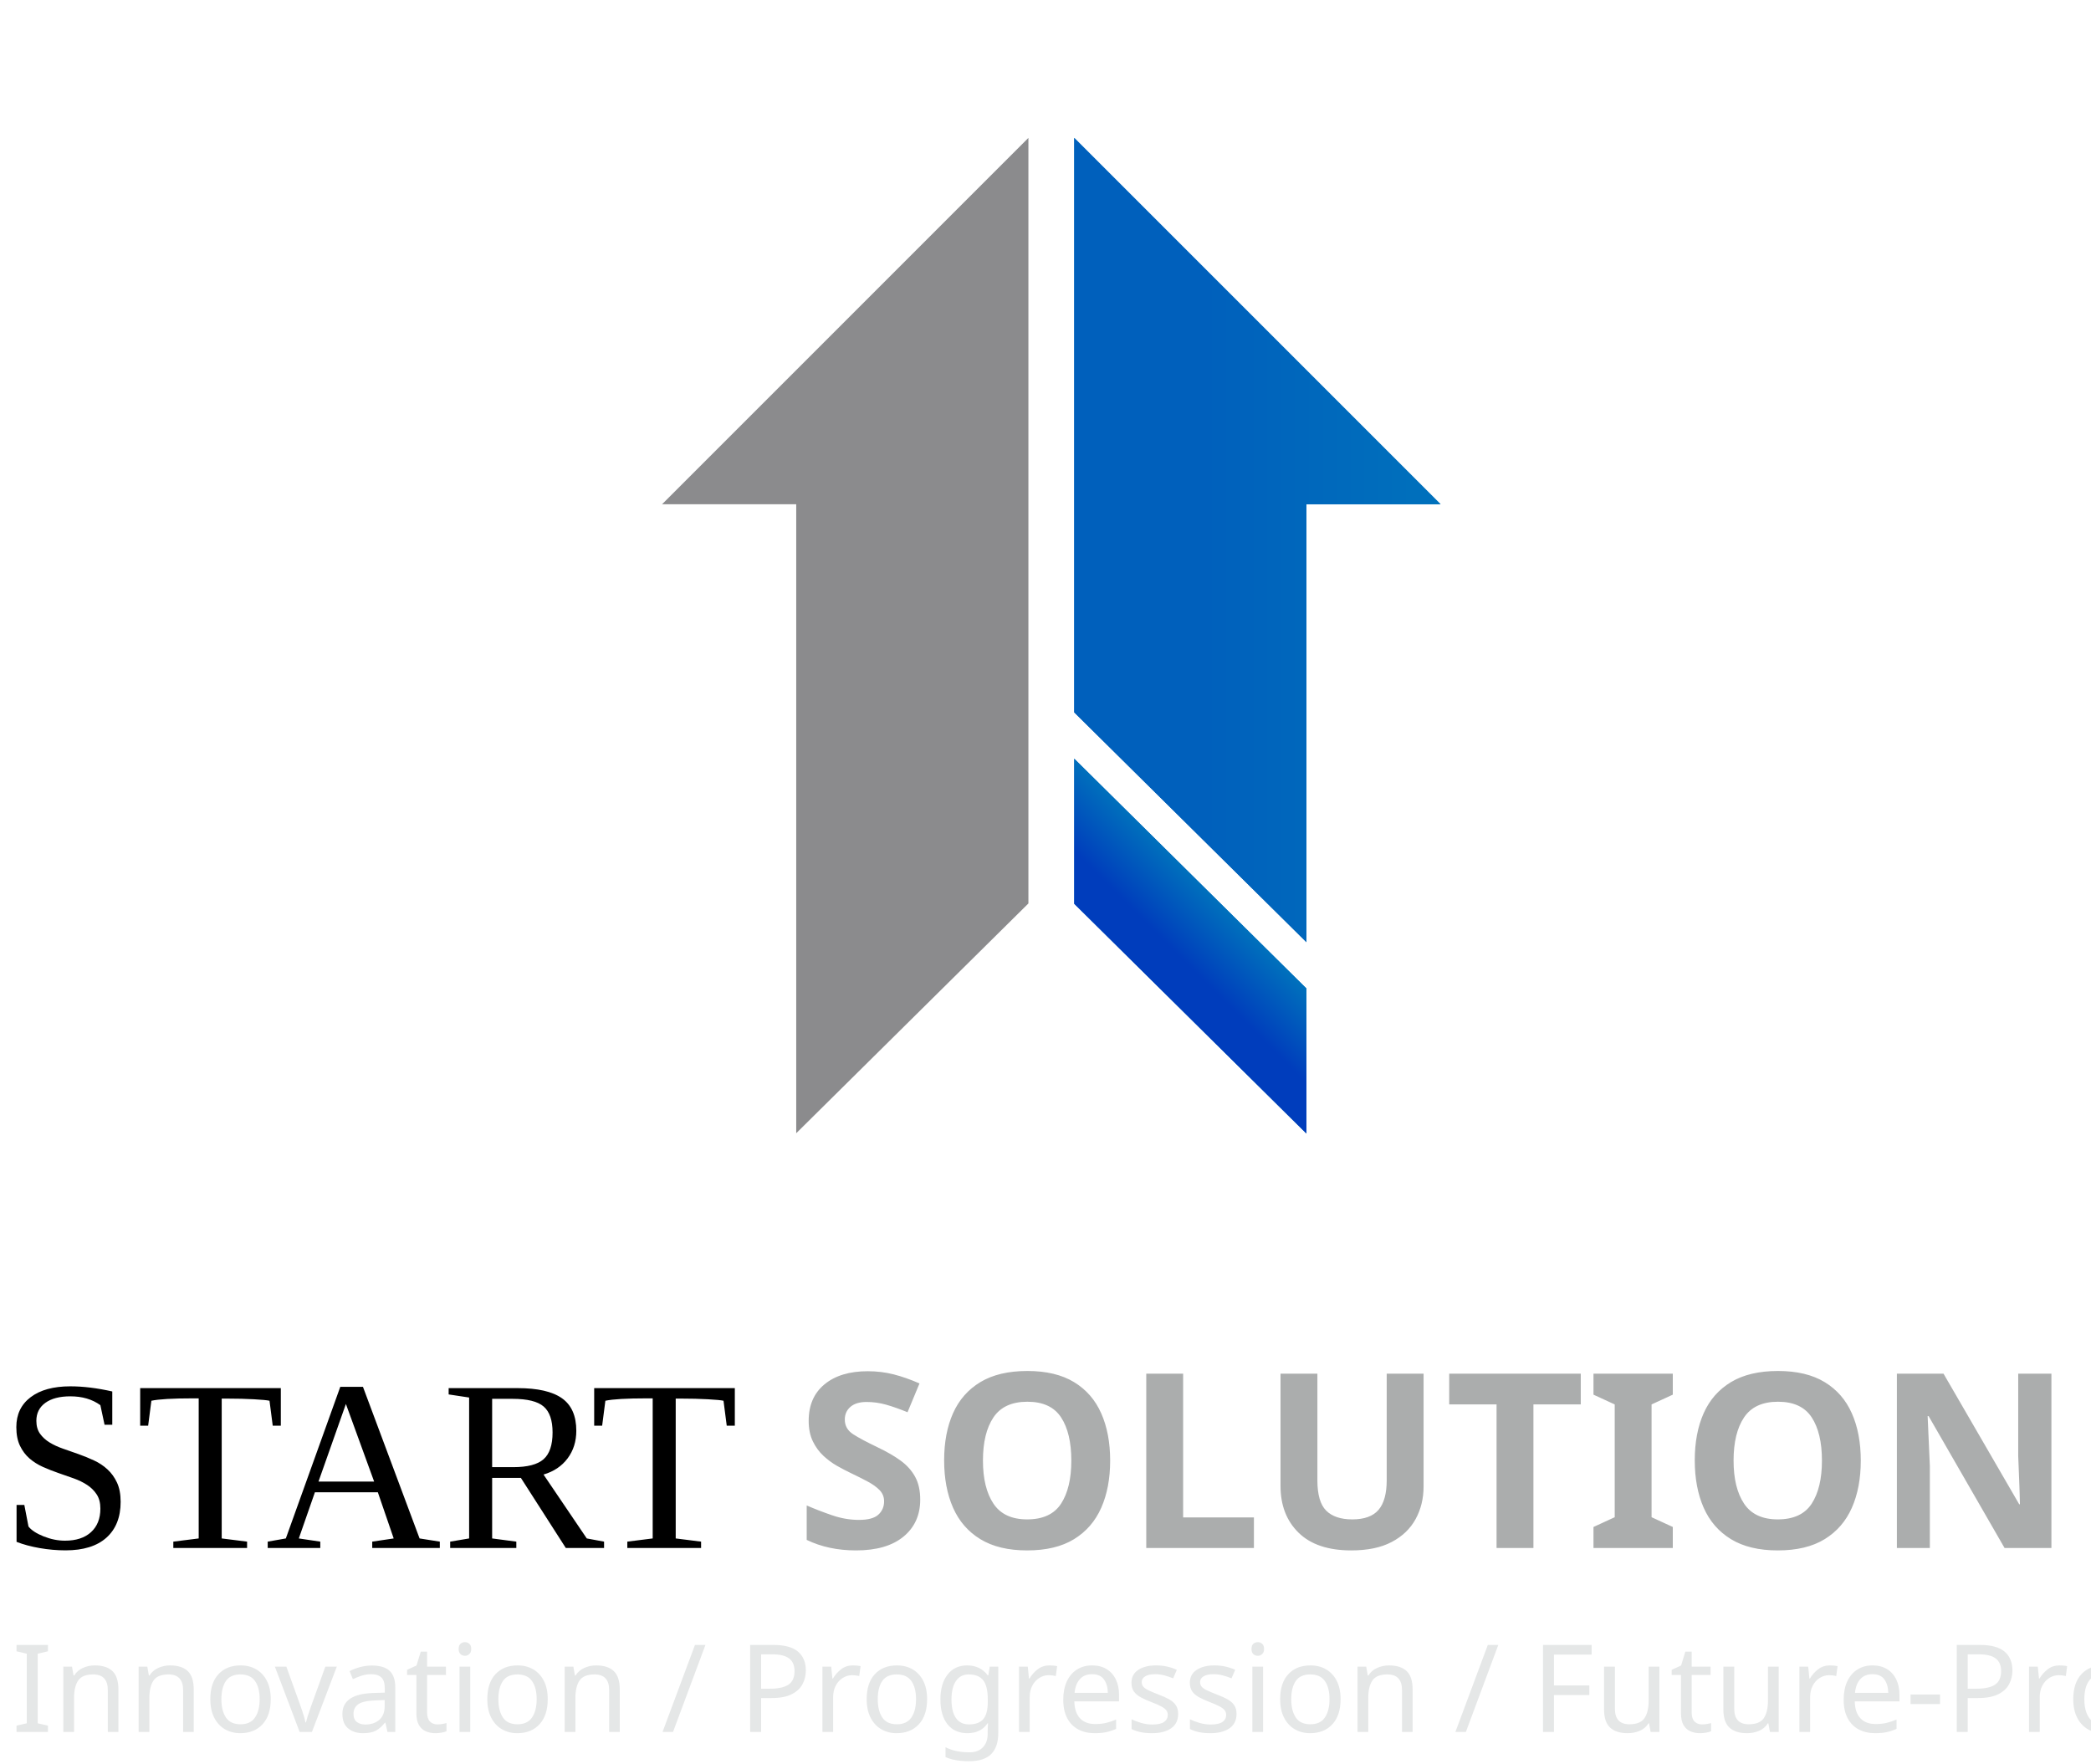
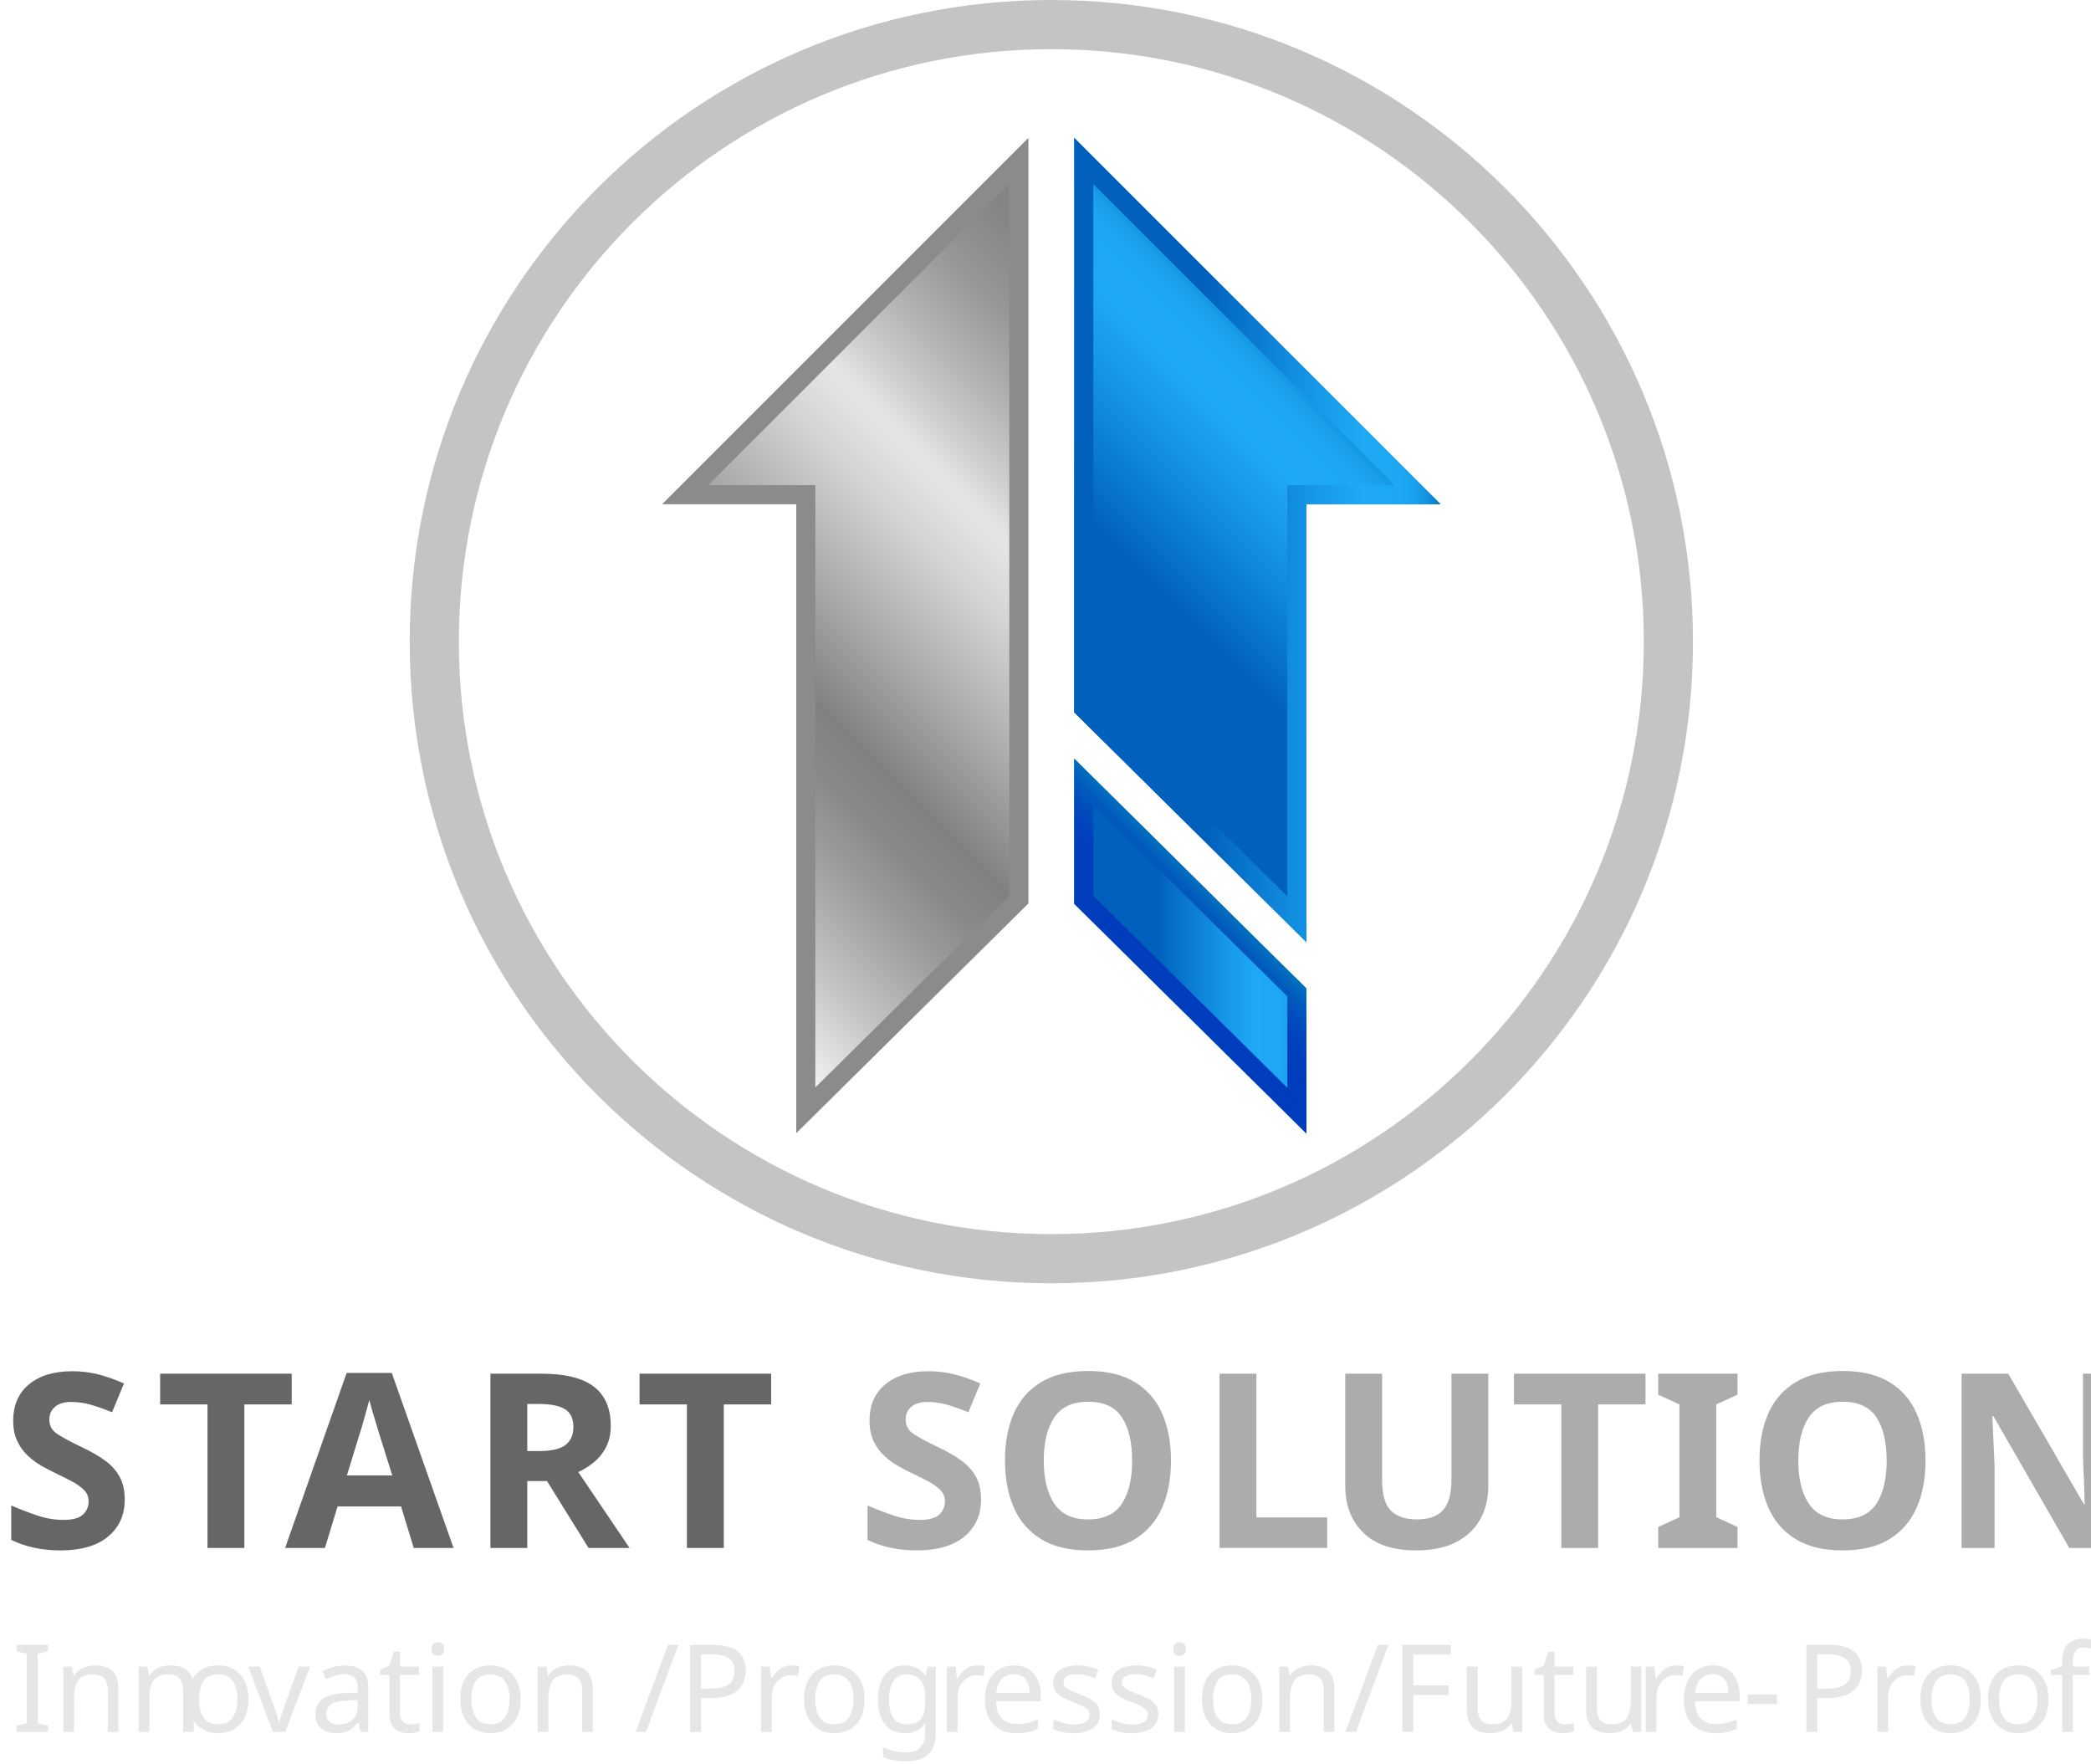
- <svg xmlns="http://www.w3.org/2000/svg" id="Capa_1" viewBox="0 0 1094.382 922.97">
+ <svg xmlns="http://www.w3.org/2000/svg" xmlns:xlink="http://www.w3.org/1999/xlink" id="Capa_1" data-name="Capa 1" viewBox="0 0 1094.382 922.97">
  <defs>
    <style>
-       .cls-1{fill:#8b8b8d}
-       .cls-2{letter-spacing:-.027em}
-       .cls-2,.cls-3,.cls-4{fill:#abadad;font-family:NunitoSans-SemiBold,'Nunito Sans';font-weight:600}
-       .cls-5,.cls-6,.cls-7,.cls-8,.cls-9{fill:#666;font-family:NunitoSans-ExtraBold,'Nunito Sans';font-weight:700}
-       .cls-10{fill:#e5e7e7;font-family:NunitoSans-Regular,'Nunito Sans';font-size:63.781px}
-       .cls-6{letter-spacing:-.09em}
-       .cls-11{font-size:127.759px}
-       .cls-7{letter-spacing:-.02em}
-       .cls-8{letter-spacing:-.015em}
-       .cls-12{fill:url(#g1)}
-       .cls-9,.cls-3{letter-spacing:0}
-       .cls-13{letter-spacing:0}
-       .cls-14{fill:url(#g2)}
-       .cls-15{fill:url(#g3)}
-       .cls-16{fill:url(#g4)}
-       .cls-17{letter-spacing:-.006em}
-       .cls-18{fill:url(#g5)}
-       .cls-19{letter-spacing:-.009em}
-       .cls-20{letter-spacing:-.01em}
-       .cls-21{letter-spacing:-.01em}
-       .cls-22{font-family:NunitoSans-Black,'Nunito Sans';font-weight:800}
-       .cls-23{letter-spacing:0}
+       .cls-1 {
+         fill: #8b8b8d;
+       }
+ 
+       .cls-2 {
+         letter-spacing: -.027em;
+       }
+ 
+       .cls-2, .cls-3, .cls-4 {
+         fill: #abadad;
+         font-family: NunitoSans-SemiBold, 'Nunito Sans';
+         font-weight: 600;
+       }
+ 
+       .cls-5, .cls-6, .cls-7, .cls-8, .cls-9 {
+         fill: #666;
+         font-family: NunitoSans-ExtraBold, 'Nunito Sans';
+         font-weight: 700;
+       }
+ 
+       .cls-10 {
+         fill: #e5e7e7;
+         font-family: NunitoSans-Regular, 'Nunito Sans';
+         font-size: 63.781px;
+       }
+ 
+       .cls-6 {
+         letter-spacing: -.09em;
+       }
+ 
+       .cls-11 {
+         font-size: 127.759px;
+       }
+ 
+       .cls-7 {
+         letter-spacing: -.02em;
+       }
+ 
+       .cls-8 {
+         letter-spacing: -.015em;
+       }
+ 
+       .cls-12 {
+         fill: url(#Nueva_muestra_de_degradado_4);
+       }
+ 
+       .cls-9, .cls-3 {
+         letter-spacing: 0em;
+       }
+ 
+       .cls-13 {
+         letter-spacing: 0em;
+       }
+ 
+       .cls-14 {
+         fill: url(#Degradado_sin_nombre_332);
+       }
+ 
+       .cls-15 {
+         fill: url(#Degradado_sin_nombre_173);
+       }
+ 
+       .cls-16 {
+         fill: url(#Degradado_sin_nombre_427);
+       }
+ 
+       .cls-17 {
+         letter-spacing: -.006em;
+       }
+ 
+       .cls-18 {
+         fill: url(#Degradado_sin_nombre_332-2);
+       }
+ 
+       .cls-19 {
+         letter-spacing: -.009em;
+       }
+ 
+       .cls-20 {
+         letter-spacing: -.01em;
+       }
+ 
+       .cls-21 {
+         letter-spacing: -.01em;
+       }
+ 
+       .cls-22 {
+         font-family: NunitoSans-Black, 'Nunito Sans';
+         font-weight: 800;
+       }
+ 
+       .cls-23 {
+         letter-spacing: 0em;
+       }
+ 
+       .cls-24 {
+         fill: #c3c4c5;
+       }
+ 
+       .cls-25 {
+         letter-spacing: .011em;
+       }
    </style>
-     <linearGradient id="g2" x1="547.51" y1="358.116" x2="697.844" y2="207.782" gradientUnits="userSpaceOnUse">
+     <linearGradient id="Degradado_sin_nombre_332" data-name="Degradado sin nombre 332" x1="547.51" y1="358.116" x2="697.844" y2="207.782" gradientUnits="userSpaceOnUse">
      <stop offset=".357" stop-color="#0060bc" />
+       <stop offset=".452" stop-color="#0773ca" />
+       <stop offset=".672" stop-color="#179ae9" />
+       <stop offset=".787" stop-color="#1ea9f5" />
+       <stop offset=".894" stop-color="#1da7f3" />
+       <stop offset=".933" stop-color="#19a0ec" />
+       <stop offset=".96" stop-color="#1394e0" />
+       <stop offset=".983" stop-color="#0a84cf" />
      <stop offset="1" stop-color="#0071bc" />
    </linearGradient>
-     <linearGradient id="g1" x1="562.232" y1="282.633" x2="753.977" y2="282.633" gradientUnits="userSpaceOnUse">
+     <linearGradient id="Nueva_muestra_de_degradado_4" data-name="Nueva muestra de degradado 4" x1="562.232" y1="282.633" x2="753.977" y2="282.633" gradientUnits="userSpaceOnUse">
      <stop offset=".357" stop-color="#0060bc" />
+       <stop offset=".452" stop-color="#0773ca" />
+       <stop offset=".672" stop-color="#179ae9" />
+       <stop offset=".787" stop-color="#1ea9f5" />
+       <stop offset=".894" stop-color="#1da7f3" />
+       <stop offset=".933" stop-color="#19a0ec" />
+       <stop offset=".96" stop-color="#1394e0" />
+       <stop offset=".983" stop-color="#0a84cf" />
      <stop offset="1" stop-color="#0071bc" />
    </linearGradient>
-     <linearGradient id="g5" x1="562.232" y1="495.173" x2="683.753" y2="495.173" gradientUnits="userSpaceOnUse">
-       <stop offset=".357" stop-color="#0060bc" />
+     <linearGradient id="Degradado_sin_nombre_332-2" data-name="Degradado sin nombre 332" x1="562.232" y1="495.173" x2="683.753" y2="495.173" xlink:href="#Degradado_sin_nombre_332" />
+     <linearGradient id="Degradado_sin_nombre_427" data-name="Degradado sin nombre 427" x1="603.696" y1="514.469" x2="642.289" y2="475.876" gradientUnits="userSpaceOnUse">
+       <stop offset=".357" stop-color="#003dbc" />
+       <stop offset=".548" stop-color="#0040bc" />
+       <stop offset=".716" stop-color="#004bbc" />
+       <stop offset=".875" stop-color="#005dbc" />
      <stop offset="1" stop-color="#0071bc" />
    </linearGradient>
-     <linearGradient id="g4" x1="603.696" y1="514.469" x2="642.289" y2="475.876" gradientUnits="userSpaceOnUse">
-       <stop offset=".357" stop-color="#003dbc" />
-       <stop offset="1" stop-color="#0071bc" />
-     </linearGradient>
-     <linearGradient id="g3" x1="325.677" y1="485.066" x2="629.874" y2="180.869" gradientUnits="userSpaceOnUse">
+     <linearGradient id="Degradado_sin_nombre_173" data-name="Degradado sin nombre 173" x1="325.677" y1="485.066" x2="629.874" y2="180.869" gradientUnits="userSpaceOnUse">
      <stop offset="0" stop-color="#fff" />
+       <stop offset=".006" stop-color="#fcfcfc" />
+       <stop offset=".123" stop-color="#c7c7c7" />
+       <stop offset=".225" stop-color="#a0a0a0" />
+       <stop offset=".306" stop-color="#888" />
+       <stop offset=".357" stop-color="gray" />
+       <stop offset=".482" stop-color="#afafaf" />
+       <stop offset=".601" stop-color="#d7d7d7" />
+       <stop offset=".663" stop-color="#e6e6e6" />
+       <stop offset=".704" stop-color="#d1d1d1" />
+       <stop offset=".789" stop-color="#aeaeae" />
+       <stop offset=".87" stop-color="#949494" />
+       <stop offset=".942" stop-color="#858585" />
      <stop offset="1" stop-color="gray" />
    </linearGradient>
  </defs>
  <g>
+     <path class="cls-24" d="M550.242,0C364.774,0,214.423,150.351,214.423,335.819s150.351,335.819,335.819,335.819,335.819-150.351,335.819-335.819S735.709,0,550.242,0ZM550.242,645.906c-171.256,0-310.087-138.831-310.087-310.087S378.985,25.732,550.242,25.732s310.087,138.831,310.087,310.087-138.831,310.087-310.087,310.087Z" />
    <g>
-       <polygon class="cls-14" points="753.977 263.915 683.753 263.915 683.753 493.096 562.232 372.839 562.232 72.17" />
-       <path class="cls-12" d="M562.232,72.17v300.669l121.521,120.258v-229.181h70.224z" />
-       <polygon class="cls-18" points="562.232 397.082 562.232 473.006 683.753 593.263 683.753 517.339" />
-       <path class="cls-16" d="M562.232,397.082v75.924l121.521,120.258v-75.924z" />
-       <polygon class="cls-15" points="421.725 258.915 358.572 258.915 533.246 84.241 533.246 470.753 421.725 581.114" />
-       <path class="cls-1" d="M538.246,72.17v400.668l-121.521,120.258v-329.181h-70.224z" />
+       <g>
+         <g>
+           <polygon class="cls-14" points="753.977 263.915 683.753 263.915 683.753 493.096 562.232 372.839 562.232 263.915 562.232 250.063 562.232 72.17 753.977 263.915" />
+           <path class="cls-12" d="M572.232,96.312l157.603,157.603h-56.082v215.216l-101.521-100.465V96.312M562.232,72.17v300.669l121.521,120.258v-229.181h70.224l-191.745-191.745h0Z" />
+         </g>
+         <g>
+           <polygon class="cls-18" points="562.232 397.082 562.232 407.082 562.232 433.148 562.232 473.006 683.753 593.263 683.753 556.263 683.753 530.197 683.753 517.339 562.232 397.082" />
+           <path class="cls-16" d="M572.232,421.047l101.521,100.465v47.786l-101.521-100.465v-47.786M562.232,397.082v75.924l121.521,120.258v-75.924l-121.521-120.258h0Z" />
+         </g>
+       </g>
+       <g>
+         <polygon class="cls-15" points="421.725 258.915 358.572 258.915 533.246 84.241 533.246 470.753 421.725 581.114 421.725 258.915" />
+         <path class="cls-1" d="M528.246,96.312v372.354l-101.521,100.466V253.915h-56.082l157.603-157.603M538.246,72.17l-191.745,191.745h70.224v329.181l121.521-120.258V72.17h0Z" />
+       </g>
    </g>
  </g>
  <text class="cls-10" transform="translate(6.101 906.45)">
-     Innovation / Progression / Future-Proof
+     <tspan x="0" y="0">Inn</tspan>
+     <tspan class="cls-17" x="88.782" y="0">o</tspan>
+     <tspan class="cls-19" x="123.797" y="0">v</tspan>
+     <tspan x="156.007" y="0">ation / </tspan>
+     <tspan class="cls-21" x="348.878" y="0">Pr</tspan>
+     <tspan x="411.255" y="0">og</tspan>
+     <tspan class="cls-21" x="484.029" y="0">r</tspan>
+     <tspan x="505.906" y="0">ession/ </tspan>
+     <tspan class="cls-21" x="721.673" y="0">F</tspan>
+     <tspan class="cls-13" x="756.561" y="0">utu</tspan>
+     <tspan class="cls-20" x="849.807" y="0">r</tspan>
+     <tspan class="cls-25" x="871.685" y="0">e</tspan>
+     <tspan class="cls-13" x="905.997" y="0">-</tspan>
+     <tspan class="cls-21" x="933.104" y="0">Pr</tspan>
+     <tspan x="995.481" y="0">o</tspan>
+     <tspan class="cls-23" x="1030.879" y="0">o</tspan>
+     <tspan x="1066.213" y="0">f</tspan>
  </text>
  <text class="cls-11" transform="translate(0 810.154)">
-     START <tspan class="cls-3">SOLUTION</tspan>
+     <tspan class="cls-8" x="0" y="0">S</tspan>
+     <tspan class="cls-6" x="81.253" y="0">T</tspan>
+     <tspan class="cls-9" x="149.22" y="0">A</tspan>
+     <tspan class="cls-7" x="245.167" y="0">R</tspan>
+     <tspan class="cls-5" x="332.17" y="0">T</tspan>
+     <tspan class="cls-22" x="411.635" y="0"> </tspan>
+     <tspan class="cls-3" x="448.174" y="0">SO</tspan>
+     <tspan class="cls-2" x="626.78" y="0">L</tspan>
+     <tspan class="cls-4" x="693.215" y="0">UTION</tspan>
  </text>
</svg>
